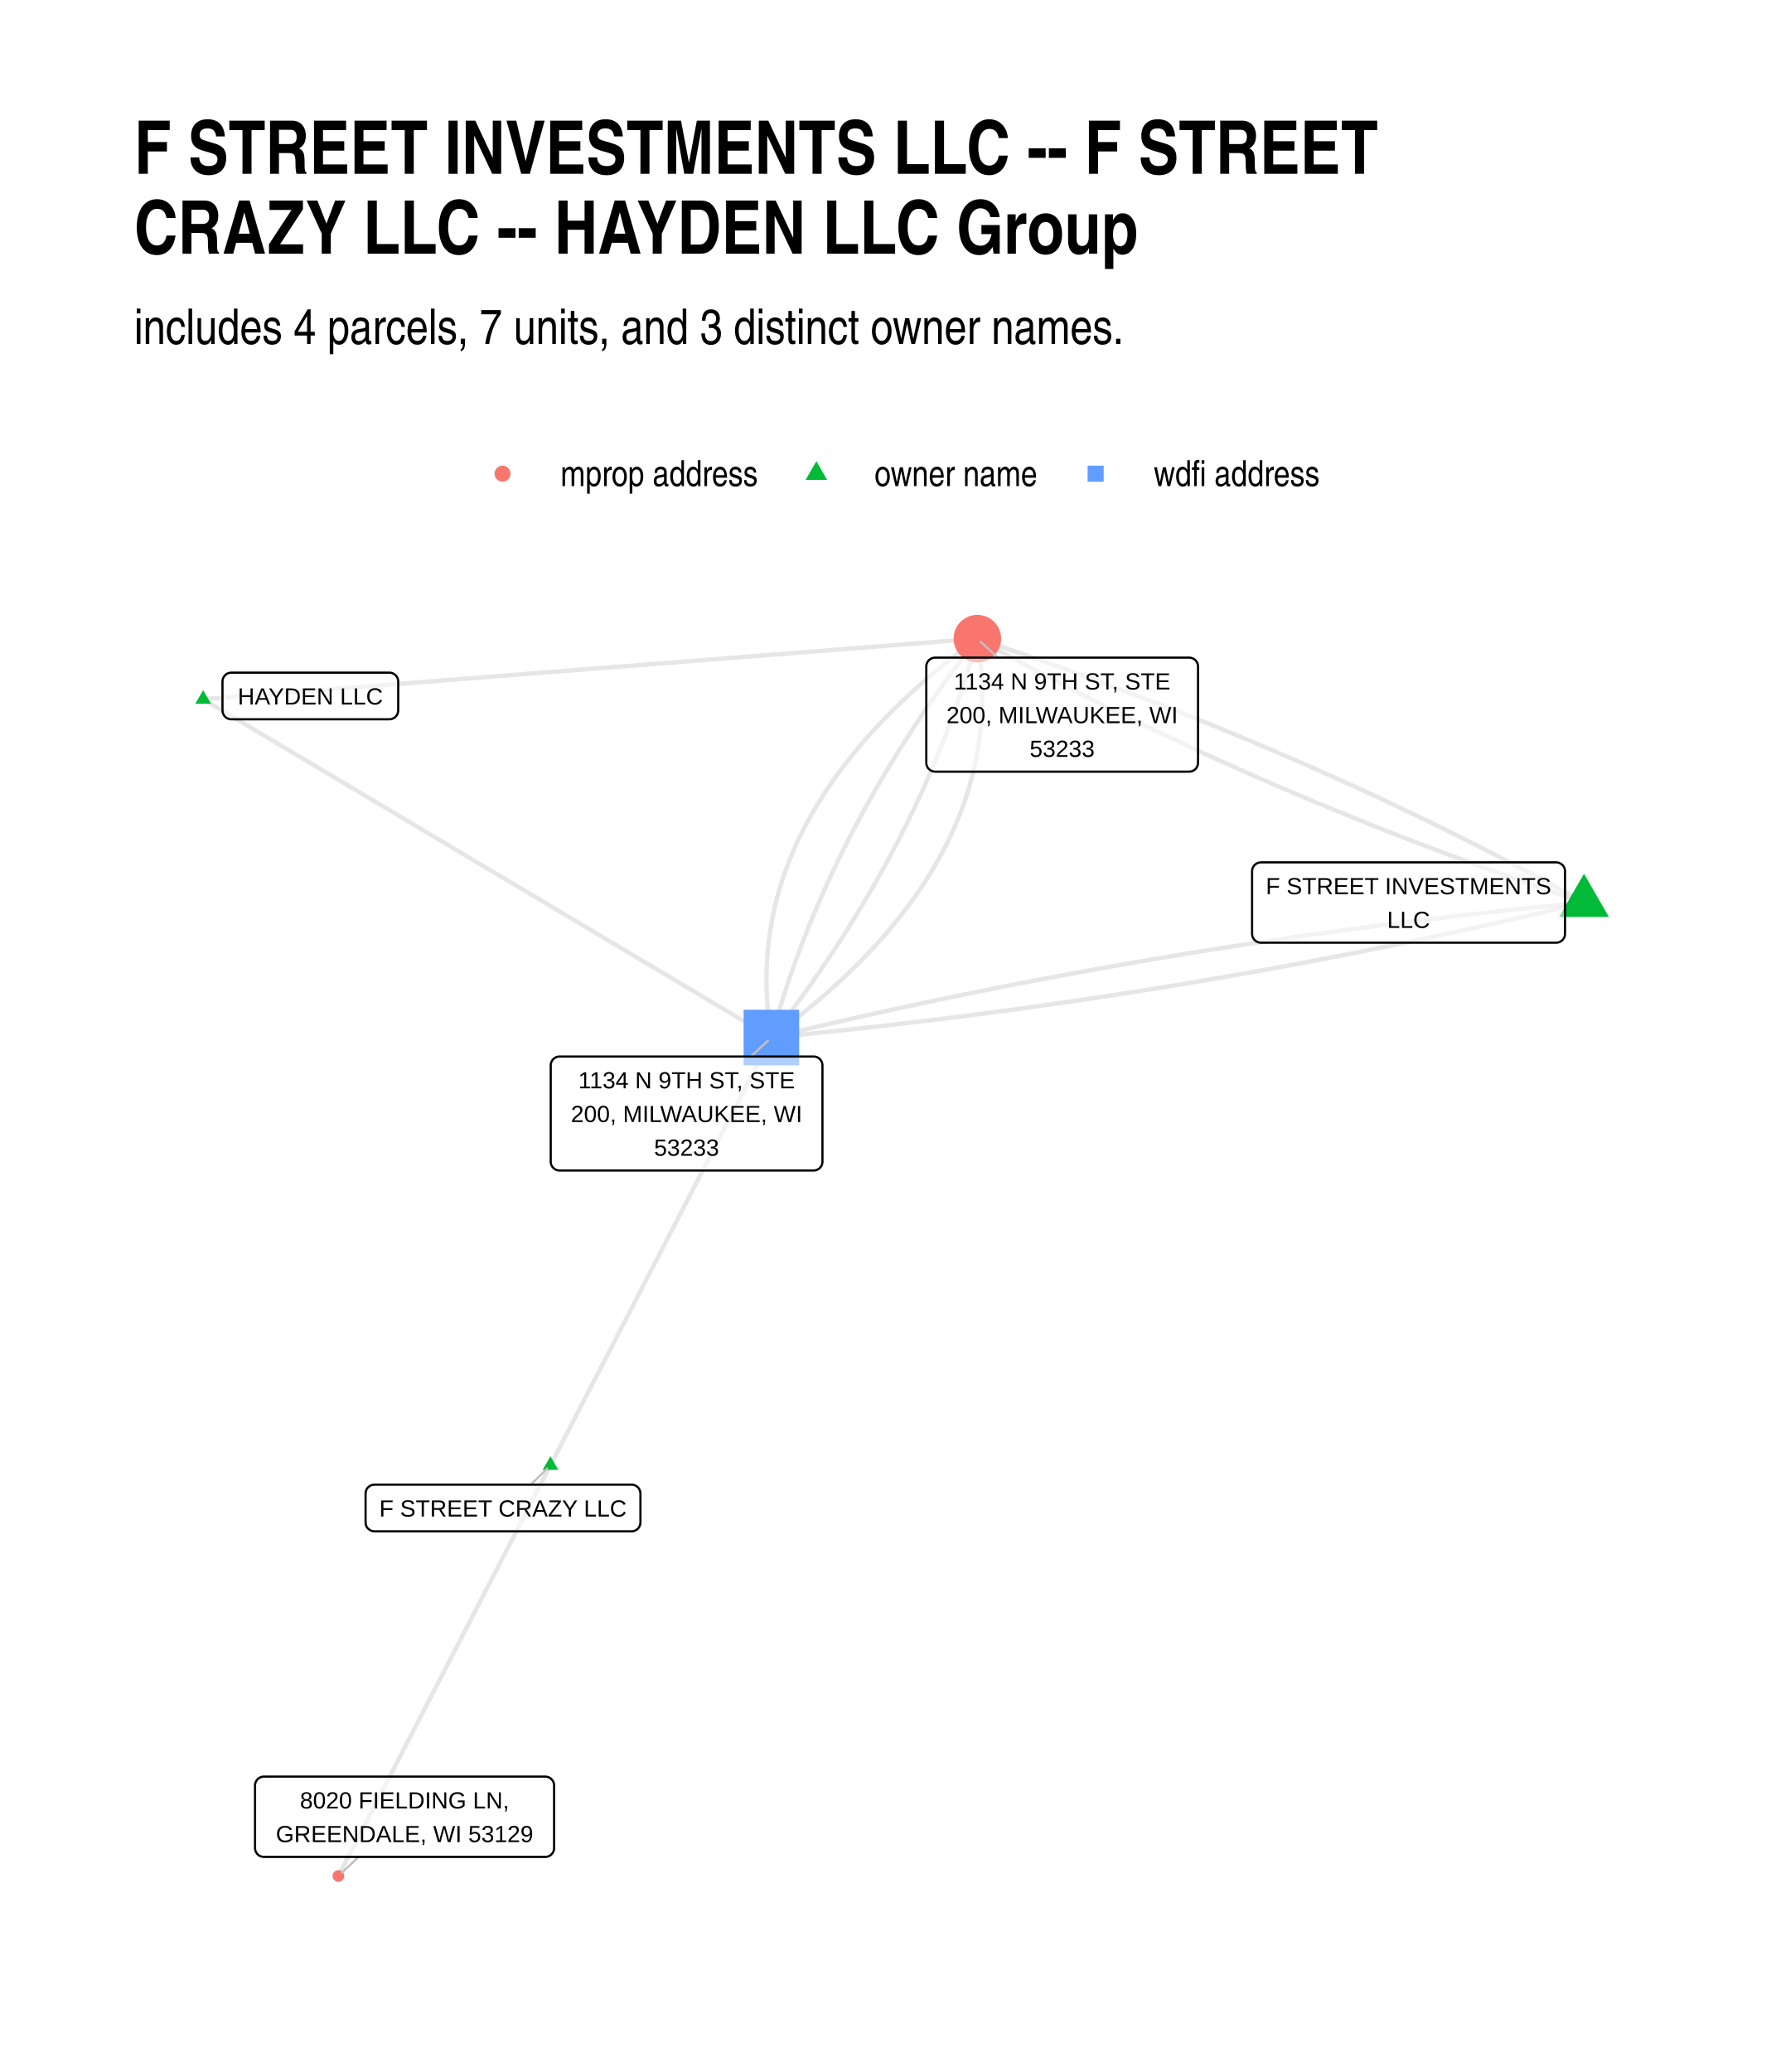
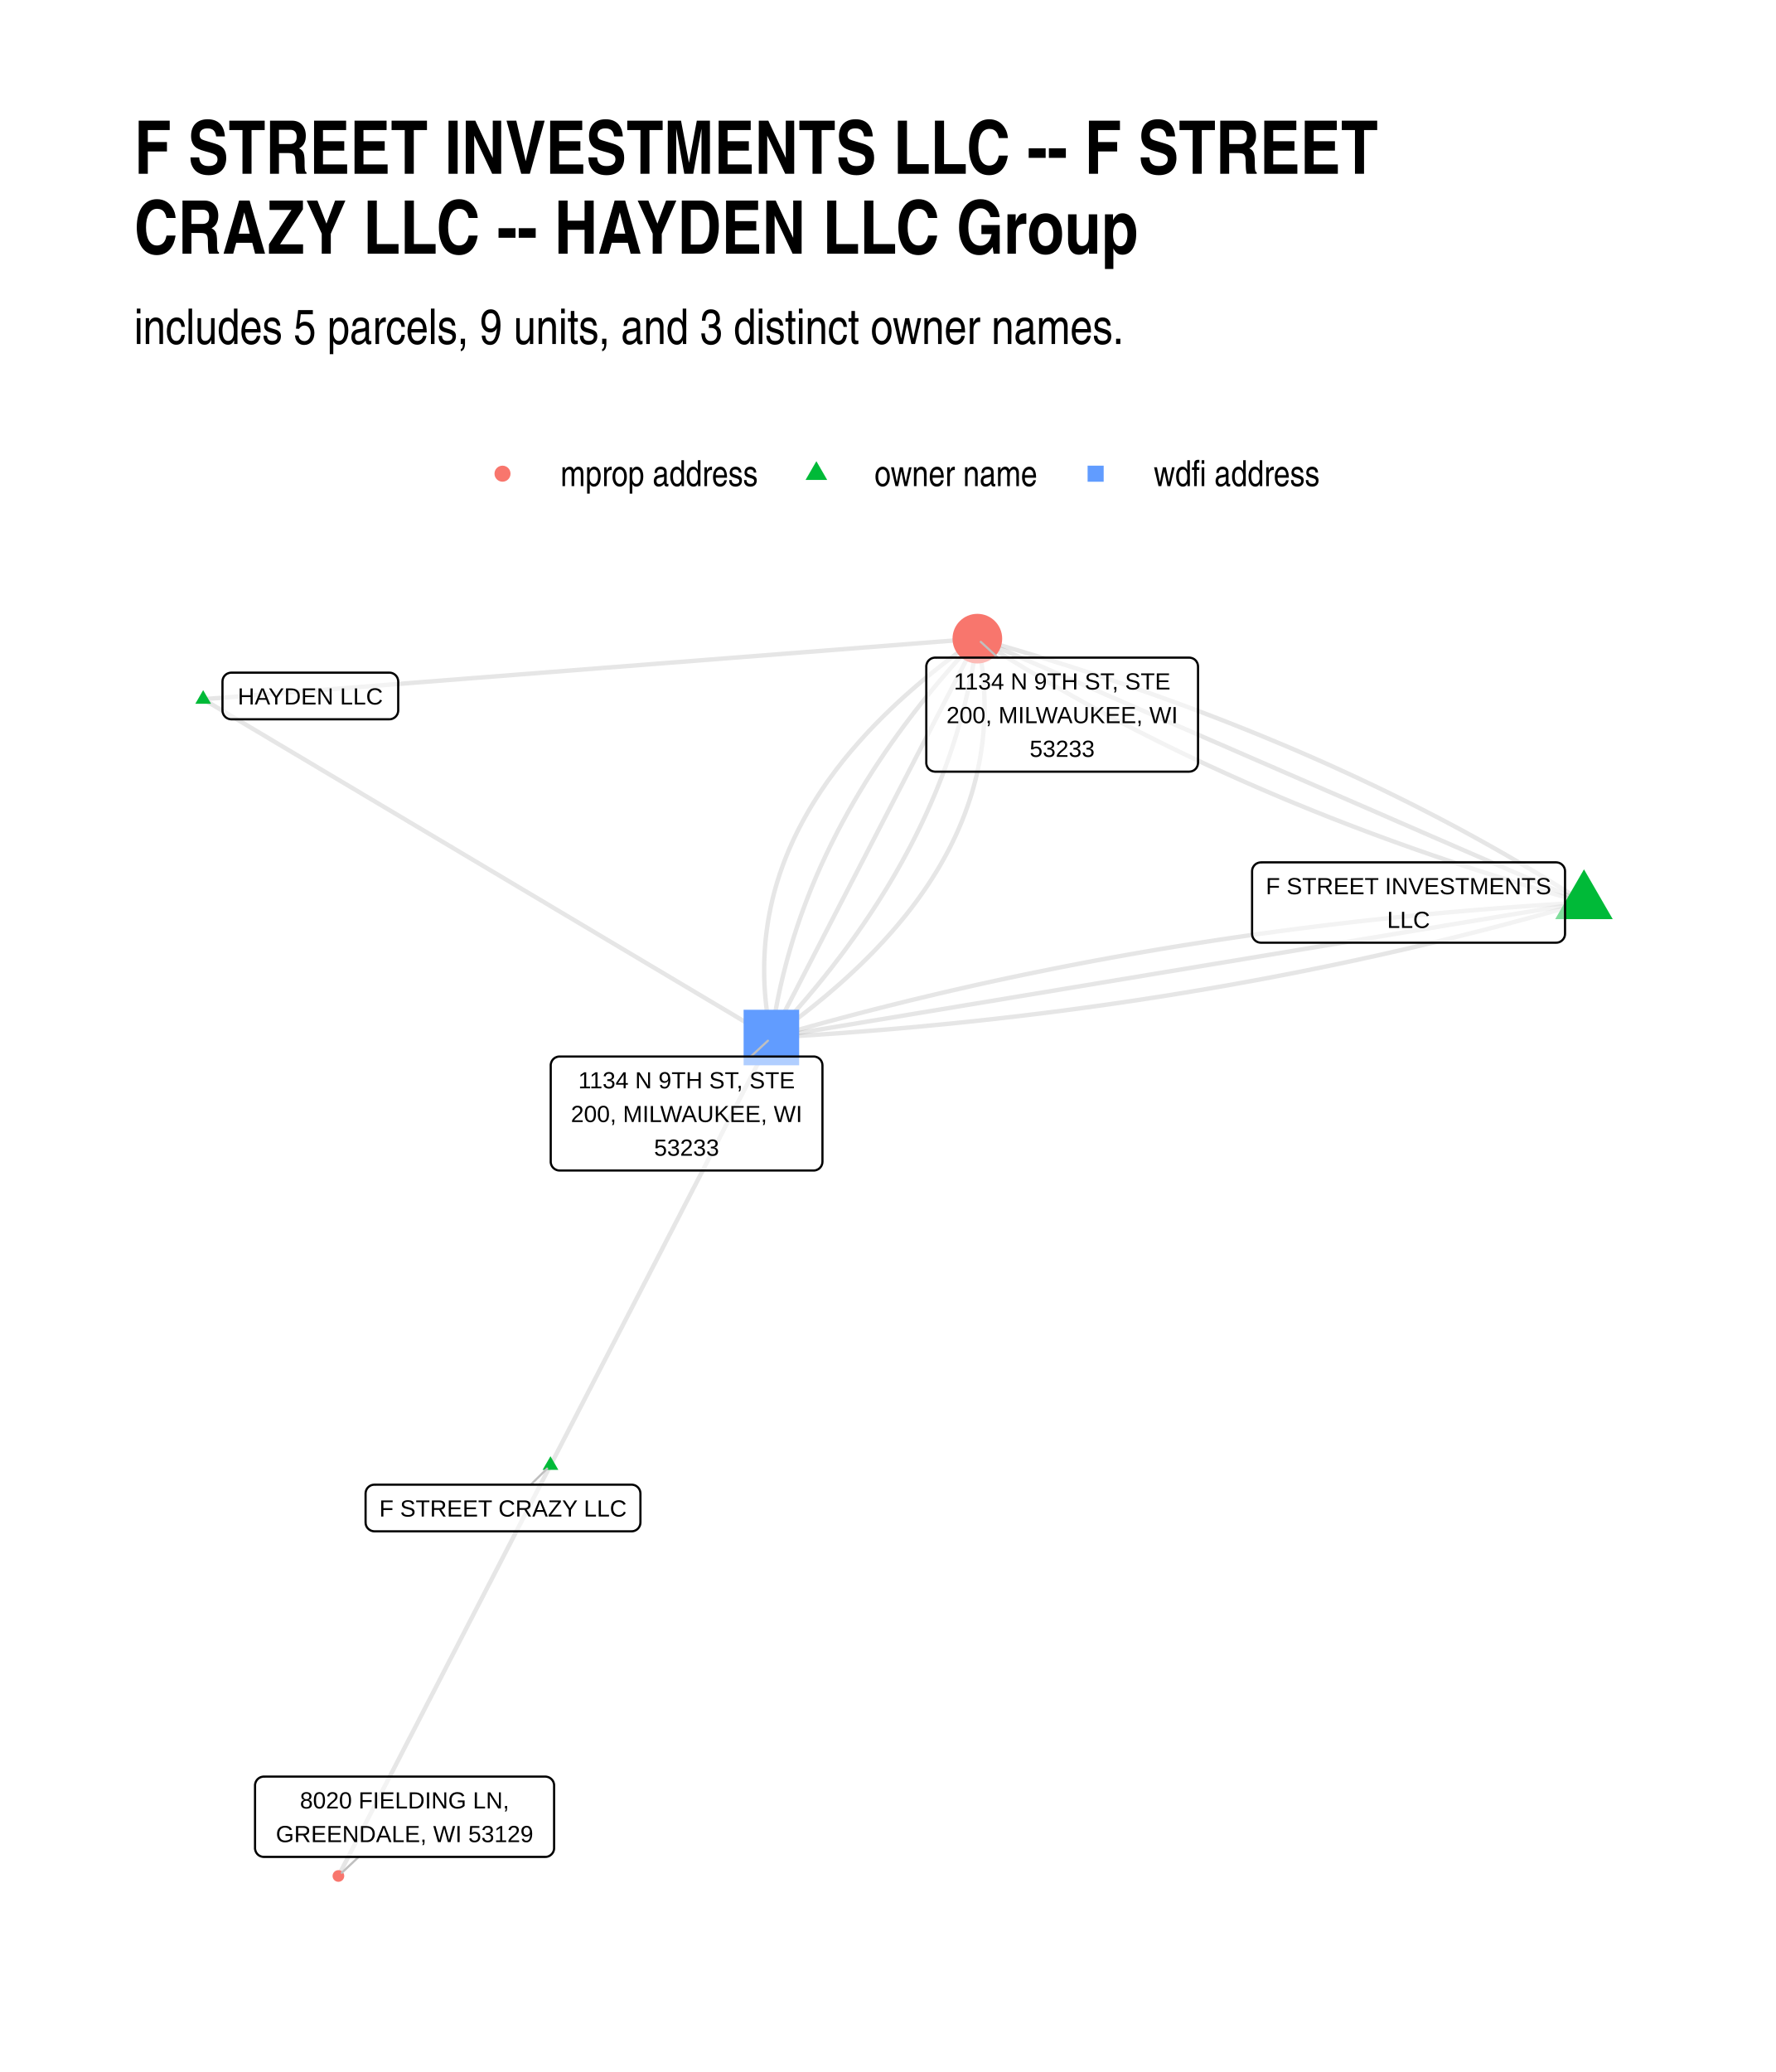
<svg xmlns="http://www.w3.org/2000/svg" width="576" height="672" class="svglite" viewBox="0 0 432 504">
  <defs>
    <style>.svglite line,.svglite polyline,.svglite polygon,.svglite path,.svglite circle{fill:none;stroke:#000000;stroke-linecap:round;stroke-linejoin:round;stroke-miterlimit:10.00}.svglite text{white-space:pre}</style>
  </defs>
  <rect width="100%" height="100%" style="stroke-linecap:round;stroke-linejoin:round;stroke-miterlimit:10.00;stroke:none;fill:#FFFFFF" />
  <defs>
    <clipPath id="cpMC4wMHw0MzIuMDB8MC4wMHw1MDQuMDA=">
      <path d="M0 0h432v504H0z" />
    </clipPath>
  </defs>
  <g clip-path="url(#cpMC4wMHw0MzIuMDB8MC4wMHw1MDQuMDA=)">
    <path d="M0 0h432v504H0z" style="stroke-width:1.07;stroke:none;fill:#FFFFFF" />
  </g>
  <defs>
    <clipPath id="cpMzIuNjN8NDAyLjExfDE0MC4zMHw0NzEuMzc=">
      <path d="M32.63 140.3h369.48v331.07H32.63z" />
    </clipPath>
  </defs>
  <g clip-path="url(#cpMzIuNjN8NDAyLjExfDE0MC4zMHw0NzEuMzc=)">
-     <path d="m385.32 219.54-1.34-.75-1.35-.75-1.34-.74-1.35-.74-1.36-.74-1.35-.74-1.36-.73-1.36-.73-1.37-.73-1.36-.73-1.38-.73-1.37-.72-1.38-.73-1.38-.72-1.38-.72-1.39-.71-1.39-.72-1.39-.71-1.39-.71-1.4-.71-1.4-.71-1.41-.7-1.41-.7-1.41-.7-1.41-.7-1.42-.7-1.42-.69-1.42-.7-1.43-.69-1.43-.68-1.43-.69-1.44-.69-1.43-.68-1.45-.68-1.44-.68-1.45-.67-1.45-.68-1.45-.67-1.46-.67-1.46-.67-1.46-.67-1.47-.66-1.47-.66-1.47-.66-1.48-.66-1.47-.66-1.48-.65-1.49-.65-1.49-.65-1.49-.65-1.49-.65-1.5-.64-1.5-.65-1.5-.64-1.51-.63-1.51-.64-1.51-.64-1.51-.63-1.52-.63-1.52-.63-1.53-.62-1.52-.63-1.53-.62-1.54-.62-1.53-.62-1.54-.61-1.55-.62-1.54-.61-1.55-.61-1.55-.61-1.56-.6-1.56-.61-1.56-.6-1.56-.6-1.57-.6-1.57-.59-1.57-.6-1.58-.59-1.58-.59-1.58-.59-1.59-.58-1.59-.59-1.59-.58-1.59-.58-1.6-.58-1.6-.57-1.61-.58-1.6-.57-1.61-.57-1.62-.57-1.61-.56-1.62-.57-1.62-.56-1.63-.56-1.63-.56-1.63-.55-1.64-.56-1.63-.55-1.64-.55m147.57 64.19-2.08.19-2.07.21-2.07.2-2.07.21-2.06.21-2.07.21-2.06.22-2.07.22-2.06.22-2.06.22-2.06.23-2.05.23-2.06.23-2.05.24-2.05.23-2.05.24-2.05.25-2.05.24-2.04.25-2.05.25-2.04.26-2.04.25-2.04.26-2.04.26-2.03.27-2.04.26-2.03.27-2.03.28-2.03.27-2.03.28-2.02.28-2.03.28-2.02.29-2.02.29-2.02.29-2.02.29-2.02.3-2.02.3-2.01.3-2.01.31-2.01.3-2.01.31-2.01.32-2.01.31-2 .32-2 .32-2.01.32-2 .33-1.99.33-2 .33-2 .34-1.99.33-1.99.34-1.99.35-1.99.34-1.99.35-1.98.35-1.99.35-1.98.36-1.98.36-1.98.36-1.98.36-1.97.37-1.98.37-1.97.37-1.97.37-1.97.38-1.97.38-1.97.39-1.97.38-1.96.39-1.96.39-1.96.39-1.96.4-1.96.4-1.95.4-1.96.41-1.95.4-1.95.41-1.95.41-1.95.42-1.95.42-1.94.42-1.95.42-1.94.43-1.94.43-1.94.43-1.93.43-1.94.44-1.93.44-1.94.44-1.93.44-1.93.45-1.92.45-1.93.45-1.92.46-1.93.46-1.92.46-1.92.46m197.68-32.83-1.64-.55-1.64-.56-1.64-.55-1.63-.56-1.63-.55-1.62-.56-1.62-.57-1.62-.56-1.62-.57-1.61-.56-1.61-.57-1.61-.58-1.6-.57-1.61-.58-1.59-.57-1.6-.58-1.59-.59-1.59-.58-1.58-.59-1.59-.58-1.58-.59-1.57-.6-1.58-.59-1.57-.6-1.56-.59-1.57-.6-1.56-.61-1.56-.6-1.55-.61-1.55-.6-1.55-.61-1.55-.62-1.54-.61-1.54-.62-1.54-.62-1.53-.62-1.53-.62-1.53-.62-1.52-.63-1.53-.63-1.51-.63-1.52-.63-1.51-.63-1.51-.64-1.51-.64-1.5-.64-1.5-.64-1.5-.64-1.49-.65-1.49-.65-1.49-.65-1.48-.65-1.48-.66-1.48-.65-1.48-.66-1.47-.66-1.47-.66-1.46-.67-1.47-.66-1.46-.67-1.45-.67-1.46-.68-1.45-.67-1.45-.68-1.44-.67-1.44-.69-1.44-.68-1.44-.68-1.43-.69-1.43-.69-1.42-.69-1.43-.69-1.42-.69-1.41-.7-1.42-.7-1.41-.7-1.41-.7-1.4-.71-1.4-.7-1.4-.71-1.4-.71-1.39-.72-1.39-.71-1.39-.72-1.38-.72-1.38-.72-1.38-.72-1.37-.72-1.37-.73-1.37-.73-1.37-.73-1.36-.73-1.36-.74-1.35-.73-1.35-.74-1.35-.74-1.35-.75-1.34-.74-1.34-.75" style="stroke-width:1.07;stroke:#000000;stroke-opacity:0.10;stroke-linecap:butt" />
-     <path d="m385.32 219.54-1.92.46-1.92.46-1.93.46-1.92.45-1.93.46-1.93.45-1.92.44-1.94.45-1.93.44-1.93.44-1.94.44-1.93.43-1.94.43-1.94.43-1.95.43-1.94.42-1.94.42-1.95.42-1.95.41-1.95.42-1.95.41-1.95.4-1.96.41-1.95.4-1.96.4-1.96.39-1.96.4-1.96.39-1.97.39-1.96.38-1.97.39-1.97.38-1.97.37-1.97.38-1.97.37-1.98.37-1.97.37-1.98.36-1.98.36-1.98.36-1.98.36-1.99.35-1.98.35-1.99.35-1.99.34-1.99.34-1.99.34-2 .34-1.99.34-2 .33-2 .33-2 .32-2 .33-2 .32-2 .32-2.01.31-2.01.31-2.01.31-2.01.31-2.01.31-2.01.3-2.02.3-2.02.29-2.02.3-2.02.29-2.02.29-2.02.28-2.03.29-2.02.28-2.03.28-2.03.27-2.03.27-2.03.27-2.04.27-2.03.27-2.04.26-2.04.26-2.04.25-2.04.26-2.05.25-2.04.24-2.05.25-2.05.24-2.05.24-2.05.24-2.05.24-2.06.23-2.05.23-2.06.22-2.06.23-2.06.22-2.07.22-2.06.21-2.07.22-2.06.21-2.07.21-2.07.2-2.07.2-2.08.2M49.42 170.08l1.9-.15 1.91-.15 1.9-.15 1.9-.14 1.9-.15 1.91-.15 1.9-.15 1.9-.15 1.9-.15 1.9-.15 1.91-.15 1.9-.14 1.9-.15 1.9-.15 1.91-.15 1.9-.15 1.9-.15 1.9-.15 1.91-.15 1.9-.14 1.9-.15 1.9-.15 1.9-.15 1.91-.15 1.9-.15 1.9-.15 1.9-.15 1.91-.15 1.9-.14 1.9-.15 1.9-.15 1.9-.15 1.91-.15 1.9-.15 1.9-.15 1.9-.15 1.91-.14 1.9-.15 1.9-.15 1.9-.15 1.91-.15 1.9-.15 1.9-.15 1.9-.15 1.9-.14 1.91-.15 1.9-.15 1.9-.15 1.9-.15 1.91-.15 1.9-.15 1.9-.15 1.9-.14 1.9-.15 1.91-.15 1.9-.15 1.9-.15 1.9-.15 1.91-.15 1.9-.15 1.9-.14 1.9-.15 1.9-.15 1.91-.15 1.9-.15 1.9-.15 1.9-.15 1.91-.15 1.9-.15 1.9-.14 1.9-.15 1.91-.15 1.9-.15 1.9-.15 1.9-.15 1.9-.15 1.91-.15 1.9-.14 1.9-.15 1.9-.15 1.91-.15 1.9-.15 1.9-.15 1.9-.15 1.9-.15 1.91-.14 1.9-.15 1.9-.15 1.9-.15 1.91-.15 1.9-.15 1.9-.15 1.9-.15 1.9-.14 1.91-.15 1.9-.15 1.9-.15 1.9-.15 1.91-.15M49.42 170.08l1.4.83 1.39.83 1.4.83 1.4.84 1.39.83 1.4.83 1.4.83 1.39.83 1.4.83 1.39.83 1.4.83 1.4.84 1.39.83 1.4.83 1.39.83 1.4.83 1.4.83 1.39.83 1.4.83 1.4.84 1.39.83 1.4.83 1.39.83 1.4.83 1.4.83 1.39.83 1.4.83 1.39.84 1.4.83 1.4.83 1.39.83 1.4.83 1.4.83 1.39.83 1.4.83 1.39.84 1.4.83 1.4.83 1.39.83 1.4.83 1.39.83 1.4.83 1.4.83 1.39.83 1.4.84 1.4.83 1.39.83 1.4.83 1.39.83 1.4.83 1.4.83 1.39.83 1.4.84 1.4.83 1.39.83 1.4.83 1.39.83 1.4.83 1.4.83 1.39.83 1.4.84 1.39.83 1.4.83 1.4.83 1.39.83 1.4.83 1.4.83 1.39.83 1.4.84 1.39.83 1.4.83 1.4.83 1.39.83 1.4.83 1.39.83 1.4.83 1.4.84 1.39.83 1.4.83 1.4.83 1.39.83 1.4.83 1.39.83 1.4.83 1.4.84 1.39.83 1.4.83 1.39.83 1.4.83 1.4.83 1.39.83 1.4.83 1.4.84 1.39.83 1.4.83 1.39.83 1.4.83 1.4.83 1.39.83m-53.73 104.06-.52 1.01-.53 1-.52 1.01-.52 1.01-.52 1.01-.52 1.01-.52 1.01-.52 1.01-.52 1.01-.52 1.01-.53 1.01-.52 1.01-.52 1-.52 1.01-.52 1.01-.52 1.01-.52 1.01-.52 1.01-.52 1.01-.53 1.01-.52 1.01-.52 1.01-.52 1.01-.52 1-.52 1.01-.52 1.01-.52 1.01-.52 1.01-.53 1.01-.52 1.01-.52 1.01-.52 1.01-.52 1.01-.52 1-.52 1.01-.52 1.01-.52 1.01-.53 1.01-.52 1.01-.52 1.01-.52 1.01-.52 1.01-.52 1.01-.52 1.01-.52 1-.52 1.01-.53 1.01-.52 1.01-.52 1.01-.52 1.01-.52 1.01-.52 1.01-.52 1.01-.52 1.01-.52 1.01-.52 1-.53 1.01-.52 1.01-.52 1.01-.52 1.01-.52 1.01-.52 1.01-.52 1.01-.52 1.01-.52 1.01-.53 1-.52 1.01-.52 1.01-.52 1.01-.52 1.01-.52 1.01-.52 1.01-.52 1.01-.52 1.01-.53 1.01-.52 1.01-.52 1-.52 1.01-.52 1.01-.52 1.01-.52 1.01-.52 1.01-.52 1.01-.53 1.01-.52 1.01-.52 1.01-.52 1.01-.52 1-.52 1.01-.52 1.01-.52 1.01-.52 1.01-.53 1.01-.52 1.01-.52 1.01-.52 1.01-.52 1.01-.52 1-.52 1.01" style="stroke-width:1.07;stroke:#000000;stroke-opacity:0.10;stroke-linecap:butt" />
-     <path d="m133.91 356.43.54-1.05.54-1.06.54-1.05.55-1.05.54-1.05.54-1.05.55-1.05.54-1.05.54-1.05.54-1.05.55-1.05.54-1.06.54-1.05.55-1.05.54-1.05.54-1.05.54-1.05.55-1.05.54-1.05.54-1.05.55-1.06.54-1.05.54-1.05.54-1.05.55-1.05.54-1.05.54-1.05.54-1.05.55-1.05.54-1.05.54-1.06.55-1.05.54-1.05.54-1.05.54-1.05.55-1.05.54-1.05.54-1.05.55-1.05.54-1.06.54-1.05.54-1.05.55-1.05.54-1.05.54-1.05.54-1.05.55-1.05.54-1.05.54-1.05.55-1.06.54-1.05.54-1.05.54-1.05.55-1.05.54-1.05.54-1.05.55-1.05.54-1.05.54-1.06.54-1.05.55-1.05.54-1.05.54-1.05.54-1.05.55-1.05.54-1.05.54-1.05.55-1.05.54-1.06.54-1.05.54-1.05.55-1.05.54-1.05.54-1.05.55-1.05.54-1.05.54-1.05.54-1.06.55-1.05.54-1.05.54-1.05.54-1.05.55-1.05.54-1.05.54-1.05.55-1.05.54-1.05.54-1.06.54-1.05.55-1.05.54-1.05.54-1.05.55-1.05.54-1.05.54-1.05.54-1.05.55-1.06.54-1.05.54-1.05m0 0 1.19-.88 1.17-.88 1.16-.88 1.15-.89 1.13-.89 1.12-.89 1.1-.89 1.09-.89 1.08-.9 1.06-.9 1.05-.9 1.03-.9 1.02-.9 1.01-.91.99-.91.98-.91.97-.91.95-.92.94-.91.92-.92.91-.92.89-.92.89-.93.86-.93.86-.92.84-.93.82-.94.81-.93.8-.94.79-.94.77-.94.75-.94.75-.95.72-.95.72-.94.7-.96.69-.95.67-.96.66-.95.64-.96.63-.96.62-.97.61-.96.59-.97.57-.97.56-.97.55-.98.53-.97.52-.98.51-.98.49-.98.48-.99.47-.98.45-.99.43-.99.42-.99.41-1 .4-.99.38-1 .37-1 .35-1.01.34-1 .32-1.01.32-1.01.29-1.01.29-1.01.27-1.01.25-1.02.24-1.02.23-1.02.22-1.02.2-1.03.18-1.03.18-1.02.15-1.04.15-1.03.13-1.03.12-1.04.1-1.04.09-1.04.07-1.05.06-1.04.05-1.05.03-1.05.02-1.05.01-1.05-.01-1.06-.02-1.06-.04-1.06-.05-1.06-.06-1.06-.08-1.07-.09-1.07-.11-1.07-.12-1.07-.13-1.07-.15-1.08-.16-1.08-.17-1.08" style="stroke-width:1.07;stroke:#000000;stroke-opacity:0.10;stroke-linecap:butt" />
-     <path d="m187.64 252.37.74-.94.72-.95.73-.95.72-.95.71-.95.71-.95.71-.95.7-.95.69-.95.7-.95.68-.96.68-.95.68-.96.68-.95.66-.96.67-.95.66-.96.65-.96.65-.96.65-.96.64-.96.63-.96.63-.96.63-.96.62-.97.62-.96.61-.96.61-.97.6-.97.6-.96.6-.97.59-.97.58-.96.58-.97.58-.97.57-.97.56-.98.57-.97.55-.97.56-.97.54-.98.55-.97.53-.98.54-.97.53-.98.52-.98.52-.97.52-.98.51-.98.5-.98.51-.98.49-.98.5-.99.48-.98.49-.98.47-.99.48-.98.47-.99.46-.98.46-.99.46-.99.45-.99.44-.98.44-.99.44-.99.43-1 .43-.99.42-.99.42-.99.41-1 .41-.99.41-1 .4-.99.39-1 .39-.99.39-1 .38-1 .37-1 .38-1 .36-1 .37-1 .35-1 .36-1.01.34-1 .35-1 .34-1.01.33-1 .33-1.01.33-1 .32-1.01.31-1.01.32-1.01.3-1.01.3-1.01.3-1.01.3-1.01.28-1.01.29-1.02.28-1.01m-50.11 97.02.28-1.01.28-1.01.29-1.02.3-1.01.29-1.01.31-1.01.3-1.01.31-1.01.32-1 .32-1.01.33-1.01.33-1 .33-1.01.34-1 .34-1.01.35-1 .36-1 .35-1.01.37-1 .36-1 .37-1 .38-1 .38-.99.39-1 .39-1 .39-1 .4-.99.41-1 .4-.99.42-.99.42-1 .42-.99.43-.99.43-.99.43-.99.45-.99.44-.99.45-.99.46-.99.46-.98.46-.99.47-.98.47-.99.48-.98.49-.99.48-.98.5-.98.49-.98.5-.98.51-.98.51-.98.52-.98.52-.98.52-.98.53-.97.53-.98.54-.97.55-.98.54-.97.56-.98.55-.97.56-.97.57-.97.57-.97.58-.97.58-.97.58-.97.59-.97.6-.96.59-.97.61-.97.61-.96.61-.97.62-.96.62-.96.62-.96.64-.97.63-.96.64-.96.65-.96.65-.96.65-.95.66-.96.66-.96.67-.95.68-.96.67-.95.69-.96.68-.95.69-.95.7-.96.7-.95.71-.95.71-.95.71-.95.72-.95.72-.94.73-.95.74-.95" style="stroke-width:1.07;stroke:#000000;stroke-opacity:0.10;stroke-linecap:butt" />
-     <path d="m187.64 252.37-.17-1.08-.16-1.08-.15-1.07-.14-1.08-.11-1.07-.11-1.07-.09-1.07-.08-1.06-.06-1.07-.05-1.06-.04-1.06-.02-1.06-.01-1.05v-1.06l.02-1.05.04-1.05.04-1.04.07-1.05.07-1.04.09-1.04.1-1.04.12-1.04.13-1.04.14-1.03.16-1.03.18-1.03.18-1.03.2-1.02.22-1.03.22-1.02.25-1.02.25-1.01.27-1.02.29-1.01.29-1.01.31-1.01.33-1.01.34-1 .35-1 .37-1 .38-1 .39-1 .41-.99.43-1 .43-.99.45-.98.47-.99.48-.98.49-.99.5-.98.52-.97.54-.98.55-.97.56-.98.57-.97.59-.96.61-.97.61-.96.63-.96.65-.96.66-.96.67-.96.69-.95.7-.95.71-.95.73-.95.75-.94.75-.95.77-.94.79-.94.79-.93.82-.94.82-.93.84-.93.86-.93.86-.93.88-.92.9-.93.91-.92.92-.91.94-.92.95-.92.97-.91.97-.91 1-.91 1-.9 1.02-.91 1.04-.9 1.05-.9 1.06-.9 1.08-.89 1.09-.9 1.1-.89 1.12-.89 1.13-.89 1.15-.88 1.16-.89 1.17-.88 1.19-.88" style="stroke-width:1.07;stroke:#000000;stroke-opacity:0.10;stroke-linecap:butt" />
-     <path d="m385.32 212.53 6.06 10.51h-12.13zm-335.9-44.66 1.92 3.32h-3.83zm84.49 186.35 1.91 3.31h-3.83z" style="stroke-width:0.71;stroke:none;fill:#00BA38" />
+     <path d="m385.32 219.54-1.25-.81-1.26-.8-1.26-.8-1.26-.8-1.27-.79-1.28-.79-1.28-.79-1.28-.78-1.29-.78-1.3-.78-1.3-.77-1.3-.77-1.31-.77-1.31-.76-1.32-.77-1.33-.75-1.32-.76-1.34-.75-1.34-.75-1.34-.74-1.35-.74-1.35-.74-1.36-.74-1.36-.73-1.37-.73-1.37-.72-1.38-.73-1.38-.71-1.39-.72-1.39-.71-1.4-.71-1.4-.71-1.41-.7-1.41-.7-1.42-.7-1.42-.69-1.43-.69-1.43-.69-1.44-.68-1.44-.68-1.44-.68-1.46-.67-1.45-.67-1.46-.67-1.47-.67-1.47-.66-1.48-.66-1.48-.65-1.48-.65-1.49-.65-1.5-.65-1.5-.64-1.51-.64-1.51-.63-1.51-.63-1.52-.63-1.53-.63-1.53-.62-1.53-.62-1.54-.62-1.54-.61-1.55-.61-1.56-.61-1.56-.6-1.56-.6-1.57-.6-1.58-.59-1.57-.59-1.59-.59-1.59-.58-1.59-.58-1.6-.58-1.6-.57-1.61-.58-1.61-.56-1.62-.57-1.63-.56-1.62-.56-1.64-.55-1.63-.55-1.65-.55-1.64-.55-1.66-.54-1.65-.54-1.67-.54-1.66-.53-1.68-.53-1.67-.52-1.68-.53-1.69-.52-1.69-.51-1.7-.52-1.7-.51-1.71-.5-1.71-.51-1.72-.5-1.72-.49-1.72-.5-1.73-.49m147.57 64.19-2.12.12-2.12.12-2.11.13-2.12.13-2.11.14-2.1.14-2.11.15-2.1.15-2.1.16-2.1.16-2.09.16-2.09.17-2.09.17-2.09.18-2.08.18-2.09.18-2.08.19-2.07.2-2.08.19-2.07.21-2.07.2-2.07.21-2.06.22-2.06.22-2.06.22-2.06.23-2.05.23-2.06.24-2.05.24-2.04.25-2.05.25-2.04.25-2.04.26-2.03.26-2.04.27-2.03.27-2.03.28-2.03.28-2.02.28-2.02.29-2.02.29-2.02.3-2.01.3-2.02.31-2 .31-2.01.31-2.01.32-2 .32-2 .33-1.99.33-2 .34-1.99.34-1.99.34-1.98.35-1.99.36-1.98.35-1.98.37-1.98.36-1.97.37-1.97.38-1.97.38-1.97.38-1.96.39-1.96.39-1.96.4-1.96.4-1.95.4-1.95.41-1.95.41-1.95.42-1.94.42-1.95.43-1.94.43-1.93.44-1.94.44-1.93.44-1.93.45-1.92.45-1.93.46-1.92.46-1.92.46-1.91.47-1.92.48-1.91.47-1.91.49-1.9.48-1.91.49-1.9.5-1.9.5-1.89.5-1.9.51-1.89.51-1.89.52-1.88.52-1.89.53-1.88.53-1.88.53-1.87.54-1.88.54" style="stroke-width:1.07;stroke:#000000;stroke-opacity:0.10;stroke-linecap:butt" />
+     <path d="m385.32 219.54-1.49-.65-1.49-.65-1.49-.65-1.5-.65-1.49-.65-1.49-.64-1.49-.65-1.49-.65-1.49-.65-1.49-.65-1.49-.65-1.49-.64-1.49-.65-1.49-.65-1.49-.65-1.49-.65-1.49-.65-1.49-.64-1.49-.65-1.5-.65-1.49-.65-1.49-.65-1.49-.65-1.49-.64-1.49-.65-1.49-.65-1.49-.65-1.49-.65-1.49-.65-1.49-.64-1.49-.65-1.49-.65-1.49-.65-1.49-.65-1.49-.65-1.49-.64-1.5-.65-1.49-.65-1.49-.65-1.49-.65-1.49-.65-1.49-.64-1.49-.65-1.49-.65-1.49-.65-1.49-.65-1.49-.65-1.49-.64-1.49-.65-1.49-.65-1.49-.65-1.49-.65-1.5-.65-1.49-.64-1.49-.65-1.49-.65-1.49-.65-1.49-.65-1.49-.65-1.49-.64-1.49-.65-1.49-.65-1.49-.65-1.49-.65-1.49-.65-1.49-.64-1.49-.65-1.49-.65-1.5-.65-1.49-.65-1.49-.65-1.49-.64-1.49-.65-1.49-.65-1.49-.65-1.49-.65-1.49-.65-1.49-.64-1.49-.65-1.49-.65-1.49-.65-1.49-.65-1.49-.65-1.49-.64-1.5-.65-1.49-.65-1.49-.65-1.49-.65-1.49-.65-1.49-.64-1.49-.65-1.49-.65-1.49-.65-1.49-.65-1.49-.65-1.49-.64-1.49-.65-1.49-.65-1.49-.65m147.57 64.19-2 .33-2 .33-1.99.33-2 .33-2 .33-1.99.34-2 .33-2 .33-1.99.33-2 .33-2 .33-1.99.34-2 .33-2 .33-1.99.33-2 .33-2 .33-1.99.34-2 .33-2 .33-1.99.33-2 .33-2 .33-1.99.34-2 .33-2 .33-1.99.33-2 .33-2 .33-1.99.34-2 .33-2 .33-1.99.33-2 .33-2 .33-1.99.34-2 .33-2 .33-1.99.33-2 .33-2 .33-1.99.34-2 .33-2 .33-1.99.33-2 .33-2 .33-2 .34-1.99.33-2 .33-2 .33-1.99.33-2 .33-2 .34-1.99.33-2 .33-2 .33-1.99.33-2 .33-2 .34-1.99.33-2 .33-2 .33-1.99.33-2 .34-2 .33-1.99.33-2 .33-2 .33-1.99.33-2 .34-2 .33-1.99.33-2 .33-2 .33-1.99.33-2 .34-2 .33-1.99.33-2 .33-2 .33-1.99.33-2 .34-2 .33-1.99.33-2 .33-2 .33-1.99.33-2 .34-2 .33-1.99.33-2 .33-2 .33-1.99.33-2 .34-2 .33-1.99.33-2 .33-2 .33" style="stroke-width:1.07;stroke:#000000;stroke-opacity:0.10;stroke-linecap:butt" />
+     <path d="m49.42 170.08 1.9-.15 1.91-.15 1.9-.15 1.9-.14 1.9-.15 1.91-.15 1.9-.15 1.9-.15 1.9-.15 1.9-.15 1.91-.15 1.9-.14 1.9-.15 1.9-.15 1.91-.15 1.9-.15 1.9-.15 1.9-.15 1.91-.15 1.9-.14 1.9-.15 1.9-.15 1.9-.15 1.91-.15 1.9-.15 1.9-.15 1.9-.15 1.91-.15 1.9-.14 1.9-.15 1.9-.15 1.9-.15 1.91-.15 1.9-.15 1.9-.15 1.9-.15 1.91-.14 1.9-.15 1.9-.15 1.9-.15 1.91-.15 1.9-.15 1.9-.15 1.9-.15 1.9-.14 1.91-.15 1.9-.15 1.9-.15 1.9-.15 1.91-.15 1.9-.15 1.9-.15 1.9-.14 1.9-.15 1.91-.15 1.9-.15 1.9-.15 1.9-.15 1.91-.15 1.9-.15 1.9-.14 1.9-.15 1.9-.15 1.91-.15 1.9-.15 1.9-.15 1.9-.15 1.91-.15 1.9-.15 1.9-.14 1.9-.15 1.91-.15 1.9-.15 1.9-.15 1.9-.15 1.9-.15 1.91-.15 1.9-.14 1.9-.15 1.9-.15 1.91-.15 1.9-.15 1.9-.15 1.9-.15 1.9-.15 1.91-.14 1.9-.15 1.9-.15 1.9-.15 1.91-.15 1.9-.15 1.9-.15 1.9-.15 1.9-.14 1.91-.15 1.9-.15 1.9-.15 1.9-.15 1.91-.15M49.42 170.08l1.4.83 1.39.83 1.4.83 1.4.84 1.39.83 1.4.83 1.4.83 1.39.83 1.4.83 1.39.83 1.4.83 1.4.84 1.39.83 1.4.83 1.39.83 1.4.83 1.4.83 1.39.83 1.4.83 1.4.84 1.39.83 1.4.83 1.39.83 1.4.83 1.4.83 1.39.83 1.4.83 1.39.84 1.4.83 1.4.83 1.39.83 1.4.83 1.4.83 1.39.83 1.4.83 1.39.84 1.4.83 1.4.83 1.39.83 1.4.83 1.39.83 1.4.83 1.4.83 1.39.83 1.4.84 1.4.83 1.39.83 1.4.83 1.39.83 1.4.83 1.4.83 1.39.83 1.4.84 1.4.83 1.39.83 1.4.83 1.39.83 1.4.83 1.4.83 1.39.83 1.4.84 1.39.83 1.4.83 1.4.83 1.39.83 1.4.83 1.4.83 1.39.83 1.4.84 1.39.83 1.4.83 1.4.83 1.39.83 1.4.83 1.39.83 1.4.83 1.4.84 1.39.83 1.4.83 1.4.83 1.39.83 1.4.83 1.39.83 1.4.83 1.4.84 1.39.83 1.4.83 1.39.83 1.4.83 1.4.83 1.39.83 1.4.83 1.4.84 1.39.83 1.4.83 1.39.83 1.4.83 1.4.83 1.39.83m197.68-32.83-1.73-.5-1.73-.49-1.72-.5-1.72-.5-1.71-.5-1.71-.51-1.7-.51-1.69-.51-1.7-.52-1.68-.52-1.68-.52-1.68-.53-1.67-.53-1.67-.53-1.66-.53-1.66-.54-1.65-.54-1.65-.55-1.64-.55-1.64-.55-1.63-.56-1.63-.55-1.62-.57-1.62-.56-1.62-.57-1.6-.57-1.61-.57-1.6-.58-1.59-.58-1.59-.59-1.58-.58-1.58-.59-1.58-.6-1.56-.59-1.57-.6-1.56-.61-1.55-.6-1.55-.61-1.55-.62-1.54-.61-1.53-.62-1.53-.63-1.53-.62-1.52-.63-1.51-.63-1.51-.64-1.51-.64-1.5-.64-1.49-.64-1.49-.65-1.49-.65-1.48-.66-1.48-.66-1.47-.66-1.46-.66-1.46-.67-1.46-.67-1.45-.67-1.45-.68-1.44-.68-1.44-.69-1.43-.68-1.42-.69-1.43-.7-1.41-.69-1.42-.7-1.4-.71-1.41-.7-1.39-.71-1.4-.71-1.38-.72-1.39-.72-1.37-.72-1.38-.73-1.36-.72-1.37-.74-1.36-.73-1.35-.74-1.35-.74-1.34-.75-1.34-.74-1.33-.76-1.33-.75-1.33-.76-1.31-.76-1.32-.76-1.31-.77-1.3-.77-1.3-.77-1.3-.78-1.28-.78-1.29-.78-1.28-.79-1.27-.79-1.27-.79-1.27-.8-1.26-.8-1.25-.8-1.25-.81m147.57 64.19-1.88.54-1.87.54-1.88.53-1.88.53-1.89.53-1.88.52-1.89.51-1.89.52-1.9.5-1.89.51-1.9.5-1.9.49-1.91.5-1.9.48-1.91.48-1.91.48-1.92.48-1.91.47-1.92.46-1.92.46-1.93.46-1.92.45-1.93.45-1.93.44-1.94.44-1.94.44-1.93.43-1.95.42-1.94.43-1.95.41-1.95.42-1.95.41-1.95.4-1.96.4-1.96.4-1.96.39-1.96.39-1.97.38-1.97.38-1.97.38-1.97.37-1.98.36-1.98.36-1.98.36-1.99.36-1.98.34-1.99.35-1.99.34-2 .33-1.99.34-2 .32-2 .33-2.01.32-2.01.31-2.01.31-2.01.31-2.01.3-2.02.3-2.02.29-2.02.29-2.02.28-2.03.28-2.03.28-2.03.27-2.04.27-2.03.26-2.04.26-2.04.25-2.05.25-2.05.25-2.04.24-2.06.23-2.05.24-2.06.22-2.06.23-2.06.22-2.06.21-2.07.22-2.07.2-2.07.2-2.08.2-2.07.2-2.08.19-2.09.18-2.08.18-2.09.18-2.09.17-2.09.17-2.09.16-2.1.16-2.1.16-2.1.15-2.11.14-2.1.15-2.11.13-2.12.14-2.11.13-2.12.12-2.12.12m-53.73 104.06-.52 1.01-.53 1-.52 1.01-.52 1.01-.52 1.01-.52 1.01-.52 1.01-.52 1.01-.52 1.01-.52 1.01-.53 1.01-.52 1.01-.52 1-.52 1.01-.52 1.01-.52 1.01-.52 1.01-.52 1.01-.52 1.01-.53 1.01-.52 1.01-.52 1.01-.52 1.01-.52 1-.52 1.01-.52 1.01-.52 1.01-.52 1.01-.53 1.01-.52 1.01-.52 1.01-.52 1.01-.52 1.01-.52 1-.52 1.01-.52 1.01-.52 1.01-.53 1.01-.52 1.01-.52 1.01-.52 1.01-.52 1.01-.52 1.01-.52 1.01-.52 1-.52 1.01-.53 1.01-.52 1.01-.52 1.01-.52 1.01-.52 1.01-.52 1.01-.52 1.01-.52 1.01-.52 1.01-.52 1-.53 1.01-.52 1.01-.52 1.01-.52 1.01-.52 1.01-.52 1.01-.52 1.01-.52 1.01-.52 1.01-.53 1-.52 1.01-.52 1.01-.52 1.01-.52 1.01-.52 1.01-.52 1.01-.52 1.01-.52 1.01-.53 1.01-.52 1.01-.52 1-.52 1.01-.52 1.01-.52 1.01-.52 1.01-.52 1.01-.52 1.01-.53 1.01-.52 1.01-.52 1.01-.52 1.01-.52 1-.52 1.01-.52 1.01-.52 1.01-.52 1.01-.53 1.01-.52 1.01-.52 1.01-.52 1.01-.52 1.01-.52 1-.52 1.01" style="stroke-width:1.07;stroke:#000000;stroke-opacity:0.10;stroke-linecap:butt" />
+     <path d="m133.91 356.43.54-1.05.54-1.06.54-1.05.55-1.05.54-1.05.54-1.05.55-1.05.54-1.05.54-1.05.54-1.05.55-1.05.54-1.06.54-1.05.55-1.05.54-1.05.54-1.05.54-1.05.55-1.05.54-1.05.54-1.05.55-1.06.54-1.05.54-1.05.54-1.05.55-1.05.54-1.05.54-1.05.54-1.05.55-1.05.54-1.05.54-1.06.55-1.05.54-1.05.54-1.05.54-1.05.55-1.05.54-1.05.54-1.05.55-1.05.54-1.06.54-1.05.54-1.05.55-1.05.54-1.05.54-1.05.54-1.05.55-1.05.54-1.05.54-1.05.55-1.06.54-1.05.54-1.05.54-1.05.55-1.05.54-1.05.54-1.05.55-1.05.54-1.05.54-1.06.54-1.05.55-1.05.54-1.05.54-1.05.54-1.05.55-1.05.54-1.05.54-1.05.55-1.05.54-1.06.54-1.05.54-1.05.55-1.05.54-1.05.54-1.05.55-1.05.54-1.05.54-1.05.54-1.06.55-1.05.54-1.05.54-1.05.54-1.05.55-1.05.54-1.05.54-1.05.55-1.05.54-1.05.54-1.06.54-1.05.55-1.05.54-1.05.54-1.05.55-1.05.54-1.05.54-1.05.54-1.05.55-1.06.54-1.05.54-1.05m0 0 1.24-.87 1.21-.88 1.21-.87 1.18-.88 1.18-.88 1.16-.89 1.14-.88 1.13-.89 1.11-.89 1.1-.9 1.09-.89 1.07-.9 1.05-.9 1.04-.9 1.03-.9 1.01-.91.99-.91.98-.91.97-.91.95-.91.94-.92.92-.92.91-.92.89-.92.87-.93.87-.93.84-.93.84-.93.81-.93.81-.94.78-.94.78-.94.76-.94.74-.94.73-.95.71-.95.7-.95.68-.96.67-.95.66-.96.64-.96.62-.96.61-.97.6-.97.58-.96.56-.98.55-.97.54-.98.52-.97.51-.98.49-.99.47-.98.47-.99.44-.98.43-1 .42-.99.4-.99.39-1 .37-1 .36-1 .34-1.01.33-1 .32-1.01.29-1.01.29-1.02.27-1.01.25-1.02.24-1.02.22-1.02.21-1.02.2-1.03.18-1.03.16-1.03.15-1.03.14-1.03.12-1.04.1-1.04.1-1.04.07-1.04.06-1.05.05-1.05.03-1.05.02-1.05v-1.05l-.01-1.06-.03-1.06-.05-1.06-.05-1.06-.07-1.07-.09-1.06-.1-1.07-.12-1.08-.13-1.07-.15-1.08-.16-1.07-.18-1.08-.19-1.09-.2-1.08-.22-1.09" style="stroke-width:1.07;stroke:#000000;stroke-opacity:0.10;stroke-linecap:butt" />
+     <path d="m187.64 252.37.87-.92.86-.93.86-.93.85-.93.84-.93.83-.93.82-.94.82-.93.81-.94.8-.93.8-.94.79-.94.78-.94.77-.94.77-.94.75-.94.75-.95.75-.94.73-.95.73-.95.72-.94.72-.95.7-.95.7-.96.69-.95.69-.95.68-.96.66-.95.67-.96.65-.96.65-.96.64-.96.63-.96.62-.96.62-.96.61-.97.6-.97.6-.96.59-.97.58-.97.57-.97.57-.97.55-.97.55-.98.55-.97.53-.98.53-.97.52-.98.52-.98.5-.98.5-.98.49-.98.49-.99.47-.98.47-.99.46-.98.46-.99.44-.99.44-.99.43-.99.43-.99.42-1 .41-.99.4-1 .39-.99.39-1 .38-1 .37-1 .37-1 .36-1 .35-1 .34-1.01.34-1 .32-1.01.32-1.01.32-1 .3-1.01.3-1.01.29-1.02.29-1.01.27-1.01.27-1.02.26-1.01.26-1.02.24-1.02.24-1.02.23-1.02.23-1.02.22-1.02.2-1.03.21-1.02.19-1.03.19-1.02.18-1.03.17-1.03.17-1.03.15-1.03.15-1.04.15-1.03" style="stroke-width:1.07;stroke:#000000;stroke-opacity:0.10;stroke-linecap:butt" />
+     <path d="m187.64 252.37.51-.98.5-.98.51-.98.51-.98.5-.98.51-.98.5-.98.51-.98.51-.98.5-.98.51-.98.51-.98.5-.98.51-.98.5-.98.51-.98.51-.98.5-.98.51-.98.5-.98.51-.98.51-.98.5-.98.51-.98.5-.98.51-.98.51-.98.5-.98.51-.98.51-.98.5-.98.51-.98.5-.98.51-.98.51-.98.5-.98.51-.98.5-.98.51-.98.51-.98.5-.98.51-.98.5-.98.51-.98.51-.98.5-.98.51-.98.5-.98.51-.98.51-.98.5-.98.51-.98.51-.98.5-.98.51-.98.5-.98.51-.98.51-.98.5-.98.51-.98.5-.98.51-.98.51-.98.5-.98.51-.98.5-.98.51-.98.51-.98.5-.98.51-.98.51-.98.5-.98.51-.98.5-.98.51-.98.51-.98.5-.98.51-.98.5-.98.51-.98.51-.98.5-.98.51-.98.5-.98.51-.98.51-.98.5-.98.51-.98.51-.98.5-.98.51-.98.5-.98.51-.98.51-.98.5-.98.51-.98.5-.98.51-.98.51-.98" style="stroke-width:1.07;stroke:#000000;stroke-opacity:0.10;stroke-linecap:butt" />
+     <path d="m187.64 252.37.14-1.03.16-1.03.15-1.03.17-1.03.17-1.03.18-1.03.19-1.03.19-1.02.2-1.03.21-1.02.22-1.03.22-1.02.24-1.02.24-1.02.24-1.02.26-1.01.26-1.02.27-1.01.27-1.02.29-1.01.29-1.01.3-1.01.3-1.01.31-1.01.33-1.01.32-1 .34-1.01.34-1 .35-1.01.36-1 .37-1 .37-1 .38-1 .39-.99.39-1 .4-1 .41-.99.42-.99.42-1 .44-.99.43-.99.45-.98.46-.99.46-.99.47-.98.47-.99.49-.98.49-.98.5-.99.5-.98.52-.97.52-.98.53-.98.53-.97.54-.98.56-.97.55-.98.57-.97.57-.97.58-.97.59-.96.59-.97.61-.97.61-.96.61-.96.63-.97.63-.96.64-.96.65-.96.65-.96.66-.95.67-.96.68-.95.68-.96.7-.95.69-.95.71-.95.71-.95.73-.95.72-.95.74-.94.74-.95.75-.94.76-.95.77-.94.77-.94.78-.94.79-.94.8-.93.8-.94.81-.94.82-.93.82-.93.83-.94.84-.93.85-.93.85-.92.87-.93.87-.93" style="stroke-width:1.07;stroke:#000000;stroke-opacity:0.10;stroke-linecap:butt" />
+     <path d="m187.64 252.37-.22-1.08-.2-1.09-.2-1.08-.17-1.08-.16-1.08-.15-1.08-.13-1.07-.12-1.07-.1-1.07-.09-1.07-.07-1.06-.06-1.07-.04-1.06-.03-1.06-.01-1.05v-1.06l.02-1.05.03-1.05.05-1.05.06-1.04.07-1.05.09-1.04.11-1.04.12-1.03.14-1.04.15-1.03.16-1.03.18-1.03.2-1.02.2-1.03.23-1.02.24-1.02.25-1.02.27-1.01.28-1.01.3-1.01.32-1.01.32-1.01.35-1 .35-1 .38-1 .38-1 .41-1 .41-.99.44-.99.44-.99.46-.99.48-.98.49-.98.51-.98.52-.98.54-.98.55-.97.56-.97.58-.97.6-.97.61-.96.62-.96.64-.96.66-.96.66-.96.69-.95.7-.95.71-.95.73-.95.74-.95.76-.94.77-.94.79-.94.81-.93.81-.94.84-.93.84-.93.86-.93.88-.92.89-.93.91-.92.92-.92.94-.91.95-.92.96-.91.98-.91 1-.91 1.01-.9 1.03-.91 1.04-.9 1.05-.9 1.07-.9 1.08-.89 1.1-.89 1.12-.89 1.13-.89 1.14-.89 1.16-.88 1.17-.88 1.19-.88 1.21-.88 1.21-.88 1.24-.87" style="stroke-width:1.07;stroke:#000000;stroke-opacity:0.10;stroke-linecap:butt" />
+     <path d="m385.32 211.46 6.99 12.11h-13.99zm-335.9-43.59 1.92 3.32h-3.83zm84.49 186.35 1.91 3.31h-3.83z" style="stroke-width:0.71;stroke:none;fill:#00BA38" />
    <path d="M180.89 259.13h13.51v-13.51h-13.51z" style="stroke-width:0.71;stroke:none;fill:#619CFF" />
-     <circle cx="237.75" cy="155.35" r="5.78" style="stroke-width:0.71;stroke:none;fill:#F8766D" />
+     <circle cx="237.75" cy="155.35" r="6.04" style="stroke-width:0.71;stroke:none;fill:#F8766D" />
    <circle cx="82.32" cy="456.32" r="1.42" style="stroke-width:0.71;stroke:none;fill:#F8766D" />
    <path d="m129.12 361.13 3.97-3.9m49.56-100.24 4.15-3.84m55.94-93.19-4.15-3.83M87.25 451.68l-4.1 3.86" style="stroke-width:0.53;stroke:#BFBFBF" />
    <path d="M306.74 229.31h71.81l-.09-.01.35-.01.34-.07.32-.12.3-.18.27-.22.23-.26.19-.29.14-.32.08-.34.03-.34h0v-15.23h0l-.03-.34-.08-.34-.14-.32-.19-.29-.23-.26-.27-.22-.3-.18-.32-.12-.34-.07-.26-.02h-71.81l.26.02-.34-.01-.35.04-.33.1-.32.14-.28.2-.25.24-.21.28-.17.31-.11.33-.05.34-.01.17v15.23l.01-.18v.35l.05.34.11.33.17.31.21.28.25.24.28.2.32.15.33.09.35.04z" style="stroke-width:0.53;fill:#FFFFFF;fill-opacity:0.50" />
    <text x="342.64" y="217.51" lengthAdjust="spacingAndGlyphs" style="font-size:5.69px;font-family:&quot;Liberation Sans&quot;" text-anchor="middle" textLength="68.93">F STREET INVESTMENTS</text>
    <text x="342.64" y="225.71" lengthAdjust="spacingAndGlyphs" style="font-size:5.69px;font-family:&quot;Liberation Sans&quot;" text-anchor="middle" textLength="10.31">LLC</text>
    <path d="M56.28 174.96h38.43-.09l.35-.01.34-.07.32-.13.3-.17.27-.22.23-.26.19-.29.13-.32.09-.34.03-.35h0v-7.02h0l-.03-.35-.09-.34-.13-.32-.19-.29-.23-.26-.27-.22-.3-.18-.32-.12-.34-.07-.26-.01H56.28l.26.01-.35-.01-.34.04-.34.1-.31.14-.29.2-.25.24-.21.28-.16.31-.11.33-.05.34-.01.18v7.02l.01-.17v.35l.05.34.11.33.16.31.21.27.25.25.29.19.31.15.34.1.34.04z" style="stroke-width:0.53;fill:#FFFFFF;fill-opacity:0.50" />
    <text x="75.49" y="171.36" lengthAdjust="spacingAndGlyphs" style="font-size:5.69px;font-family:&quot;Liberation Sans&quot;" text-anchor="middle" textLength="35.55">HAYDEN LLC</text>
    <path d="M91.09 372.48h62.54-.09l.35-.01.34-.07.33-.13.3-.17.27-.22.23-.26.18-.29.14-.32.08-.34.03-.35h0v-7.03h0l-.03-.34-.08-.34-.14-.32-.18-.29-.23-.26-.27-.22-.3-.18-.33-.12-.34-.07-.26-.02H91.09l.26.02-.35-.01-.34.04-.34.09-.31.15-.29.2-.25.24-.21.28-.16.31-.11.33-.05.34-.01.17v7.03l.01-.17v.35l.05.34.11.33.16.31.21.27.25.24.29.2.31.15.34.1.34.04z" style="stroke-width:0.53;fill:#FFFFFF;fill-opacity:0.50" />
    <text x="122.36" y="368.88" lengthAdjust="spacingAndGlyphs" style="font-size:5.69px;font-family:&quot;Liberation Sans&quot;" text-anchor="middle" textLength="59.66">F STREET CRAZY LLC</text>
    <path d="M136.13 284.72h61.78-.09l.35-.01.34-.07.33-.13.3-.17.27-.22.23-.26.18-.29.14-.32.08-.34.03-.35h0v-23.41h0l-.03-.35-.08-.34-.14-.32-.18-.29-.23-.26-.27-.22-.3-.18-.33-.12-.34-.07-.26-.01h-61.78l.26.01-.35-.01-.34.04-.34.1-.31.14-.29.2-.25.24-.21.28-.16.31-.11.33-.06.34v23.59-.17.35l.06.34.11.33.16.31.21.27.25.24.29.2.31.15.34.1.34.04z" style="stroke-width:0.53;fill:#FFFFFF;fill-opacity:0.50" />
    <text x="167.02" y="264.73" lengthAdjust="spacingAndGlyphs" style="font-size:5.69px;font-family:&quot;Liberation Sans&quot;" text-anchor="middle" textLength="56.92">1134 N 9TH ST, STE</text>
    <text x="167.02" y="272.93" lengthAdjust="spacingAndGlyphs" style="font-size:5.69px;font-family:&quot;Liberation Sans&quot;" text-anchor="middle" textLength="58.9">200, MILWAUKEE, WI</text>
    <text x="167.02" y="281.12" lengthAdjust="spacingAndGlyphs" style="font-size:5.69px;font-family:&quot;Liberation Sans&quot;" text-anchor="middle" textLength="18.11">53233</text>
    <path d="M227.49 187.7h61.78-.09l.35-.02.34-.07.33-.12.3-.17.27-.22.23-.26.18-.3.14-.32.08-.34.03-.34h0v-23.42h0l-.03-.34-.08-.34-.14-.32-.18-.3-.23-.26-.27-.22-.3-.17-.33-.12-.34-.07-.26-.02h-61.78l.26.02-.35-.02-.34.05-.34.09-.31.15-.29.2-.25.24-.21.28-.16.31-.11.33-.06.34v23.59-.18.35l.06.34.11.33.16.31.21.28.25.24.29.2.31.15.34.09.34.05z" style="stroke-width:0.53;fill:#FFFFFF;fill-opacity:0.50" />
    <text x="258.38" y="167.71" lengthAdjust="spacingAndGlyphs" style="font-size:5.69px;font-family:&quot;Liberation Sans&quot;" text-anchor="middle" textLength="56.92">1134 N 9TH ST, STE</text>
    <text x="258.38" y="175.9" lengthAdjust="spacingAndGlyphs" style="font-size:5.69px;font-family:&quot;Liberation Sans&quot;" text-anchor="middle" textLength="58.9">200, MILWAUKEE, WI</text>
    <text x="258.38" y="184.1" lengthAdjust="spacingAndGlyphs" style="font-size:5.69px;font-family:&quot;Liberation Sans&quot;" text-anchor="middle" textLength="18.11">53233</text>
    <path d="M64.2 451.68h68.43-.08l.34-.01.34-.07.33-.12.3-.18.27-.22.23-.26.19-.29.13-.32.09-.34.02-.35h0V434.3h0l-.02-.34-.09-.34-.13-.32-.19-.29-.23-.26-.27-.22-.3-.18-.33-.12-.34-.07-.26-.02H64.2l.26.02-.35-.02-.34.05-.34.09-.31.15-.29.2-.25.24-.21.28-.16.31-.11.33-.06.34v15.39-.17.35l.06.34.11.33.16.31.21.28.25.24.29.2.31.14.34.1.34.04z" style="stroke-width:0.53;fill:#FFFFFF;fill-opacity:0.50" />
    <text x="98.42" y="439.89" lengthAdjust="spacingAndGlyphs" style="font-size:5.69px;font-family:&quot;Liberation Sans&quot;" text-anchor="middle" textLength="53.76">8020 FIELDING LN,</text>
    <text x="98.42" y="448.08" lengthAdjust="spacingAndGlyphs" style="font-size:5.69px;font-family:&quot;Liberation Sans&quot;" text-anchor="middle" textLength="65.56">GREENDALE, WI 53129</text>
  </g>
  <g clip-path="url(#cpMC4wMHw0MzIuMDB8MC4wMHw1MDQuMDA=)">
    <circle cx="122.24" cy="115.22" r="1.95" style="stroke-width:0.71;stroke:none;fill:#F8766D" />
    <path d="m198.59 112.18 2.63 4.56h-5.26z" style="stroke-width:0.71;stroke:none;fill:#00BA38" />
    <path d="M264.57 117.18h3.91v-3.91h-3.91z" style="stroke-width:0.71;stroke:none;fill:#619CFF" />
    <text x="136.36" y="118.25" lengthAdjust="spacingAndGlyphs" style="font-size:8.80px;font-family:&quot;Liberation Sans Narrow&quot;" textLength="48.12">mprop address</text>
    <text x="212.71" y="118.25" lengthAdjust="spacingAndGlyphs" style="font-size:8.80px;font-family:&quot;Liberation Sans Narrow&quot;" textLength="39.69">owner name</text>
    <text x="280.64" y="118.25" lengthAdjust="spacingAndGlyphs" style="font-size:8.80px;font-family:&quot;Liberation Sans Narrow&quot;" textLength="40.5">wdfi address</text>
-     <text x="32.63" y="83.67" lengthAdjust="spacingAndGlyphs" style="font-size:12.00px;font-family:&quot;Liberation Sans Narrow&quot;" textLength="241.29">includes 4 parcels, 7 units, and 3 distinct owner names.</text>
+     <text x="32.63" y="83.67" lengthAdjust="spacingAndGlyphs" style="font-size:12.00px;font-family:&quot;Liberation Sans Narrow&quot;" textLength="241.29">includes 5 parcels, 9 units, and 3 distinct owner names.</text>
    <text x="32.63" y="42.27" lengthAdjust="spacingAndGlyphs" style="font-size:18.00px;font-weight:bold;font-family:&quot;Liberation Sans Narrow&quot;" textLength="302.54">F STREET INVESTMENTS LLC -- F STREET</text>
    <text x="32.63" y="61.71" lengthAdjust="spacingAndGlyphs" style="font-size:18.00px;font-weight:bold;font-family:&quot;Liberation Sans Narrow&quot;" textLength="243.5">CRAZY LLC -- HAYDEN LLC Group</text>
  </g>
</svg>
